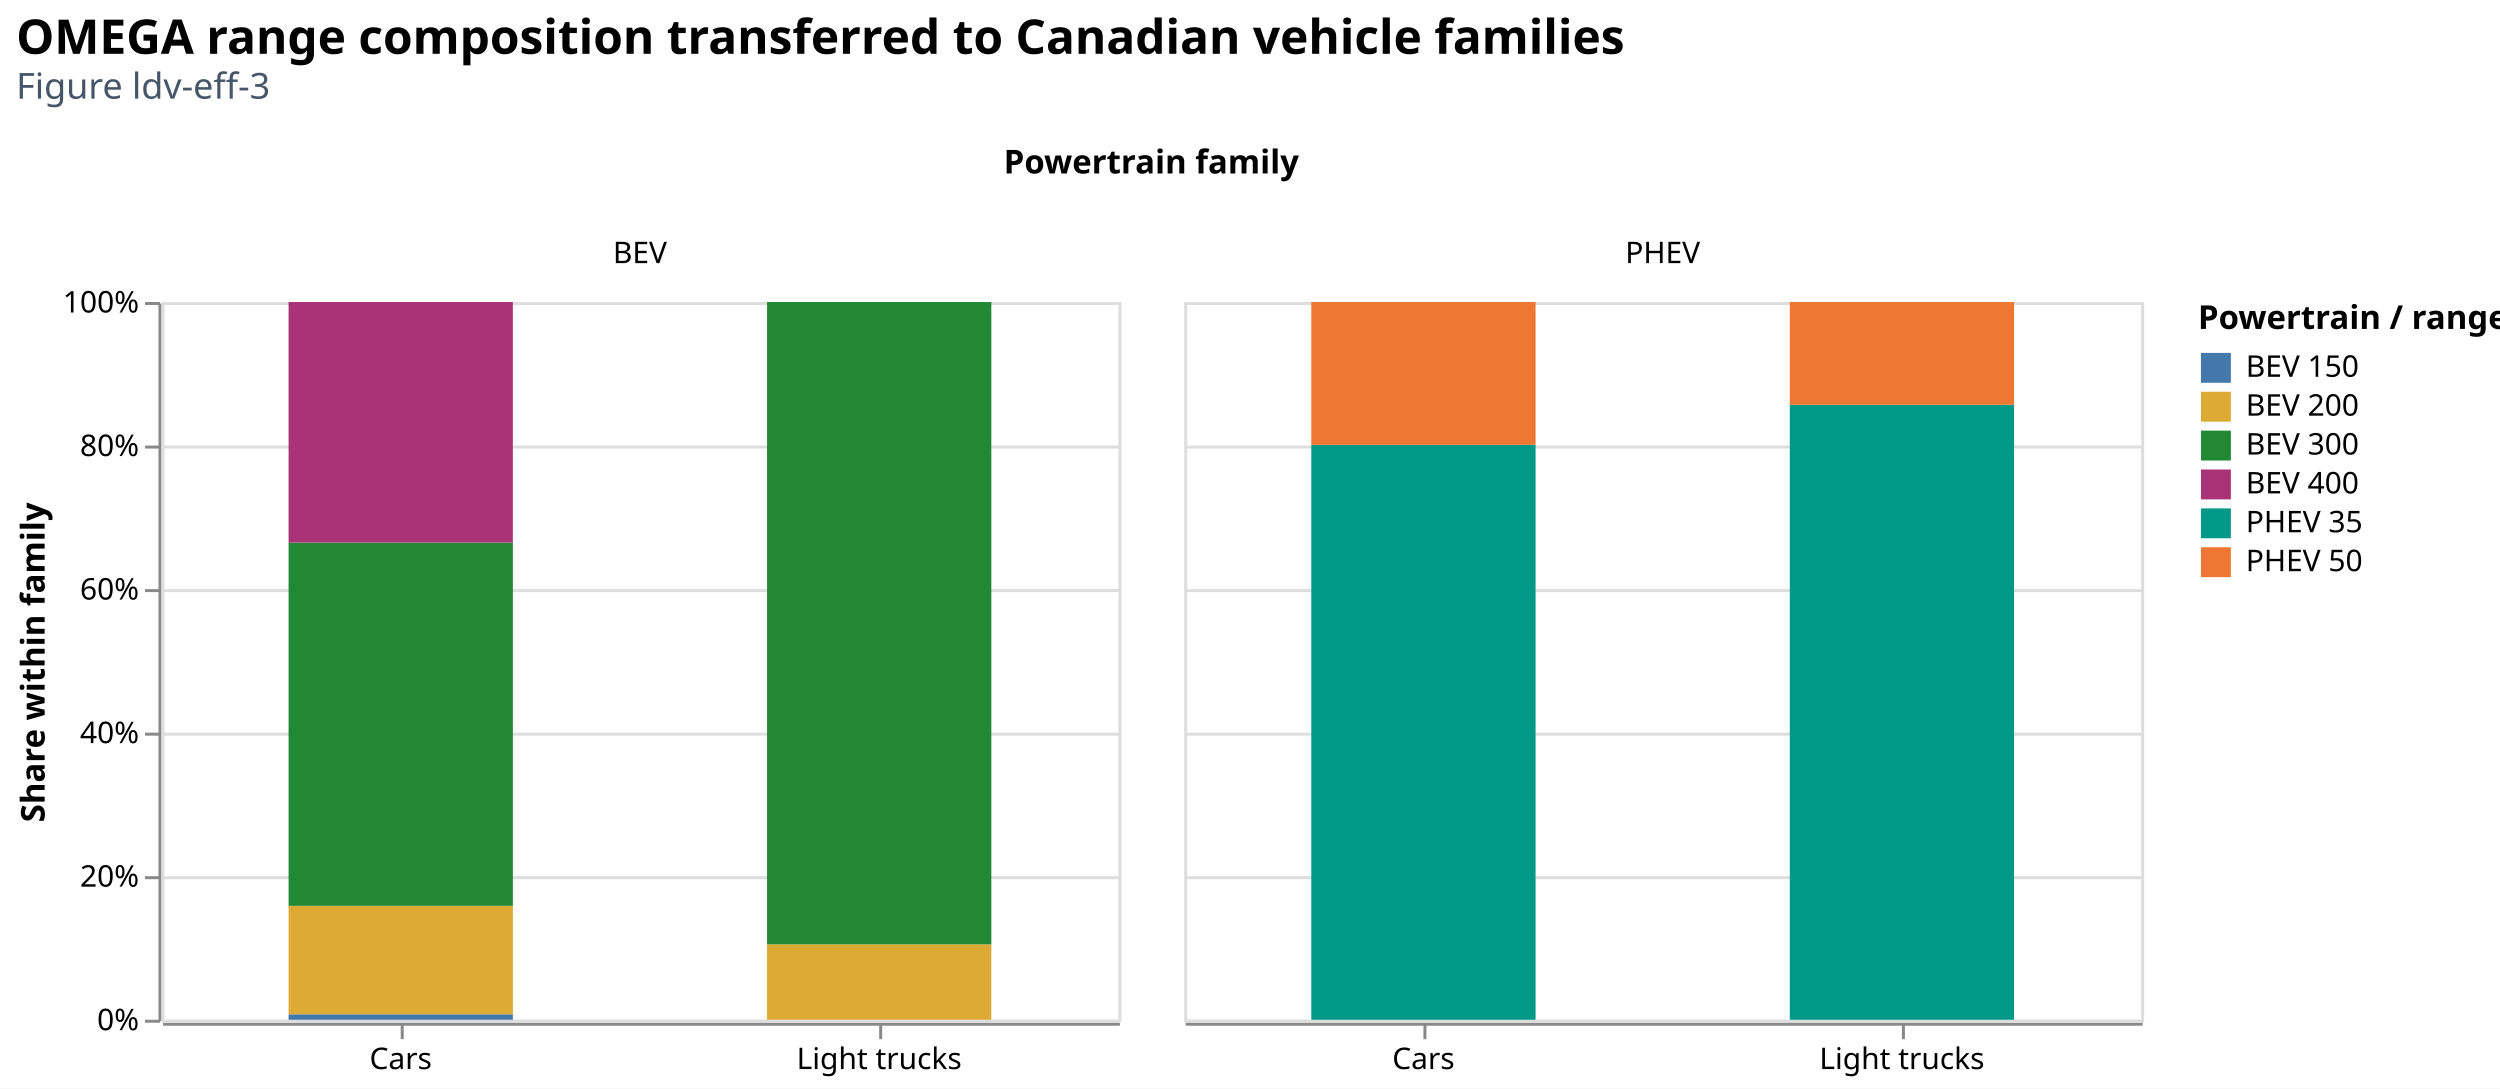
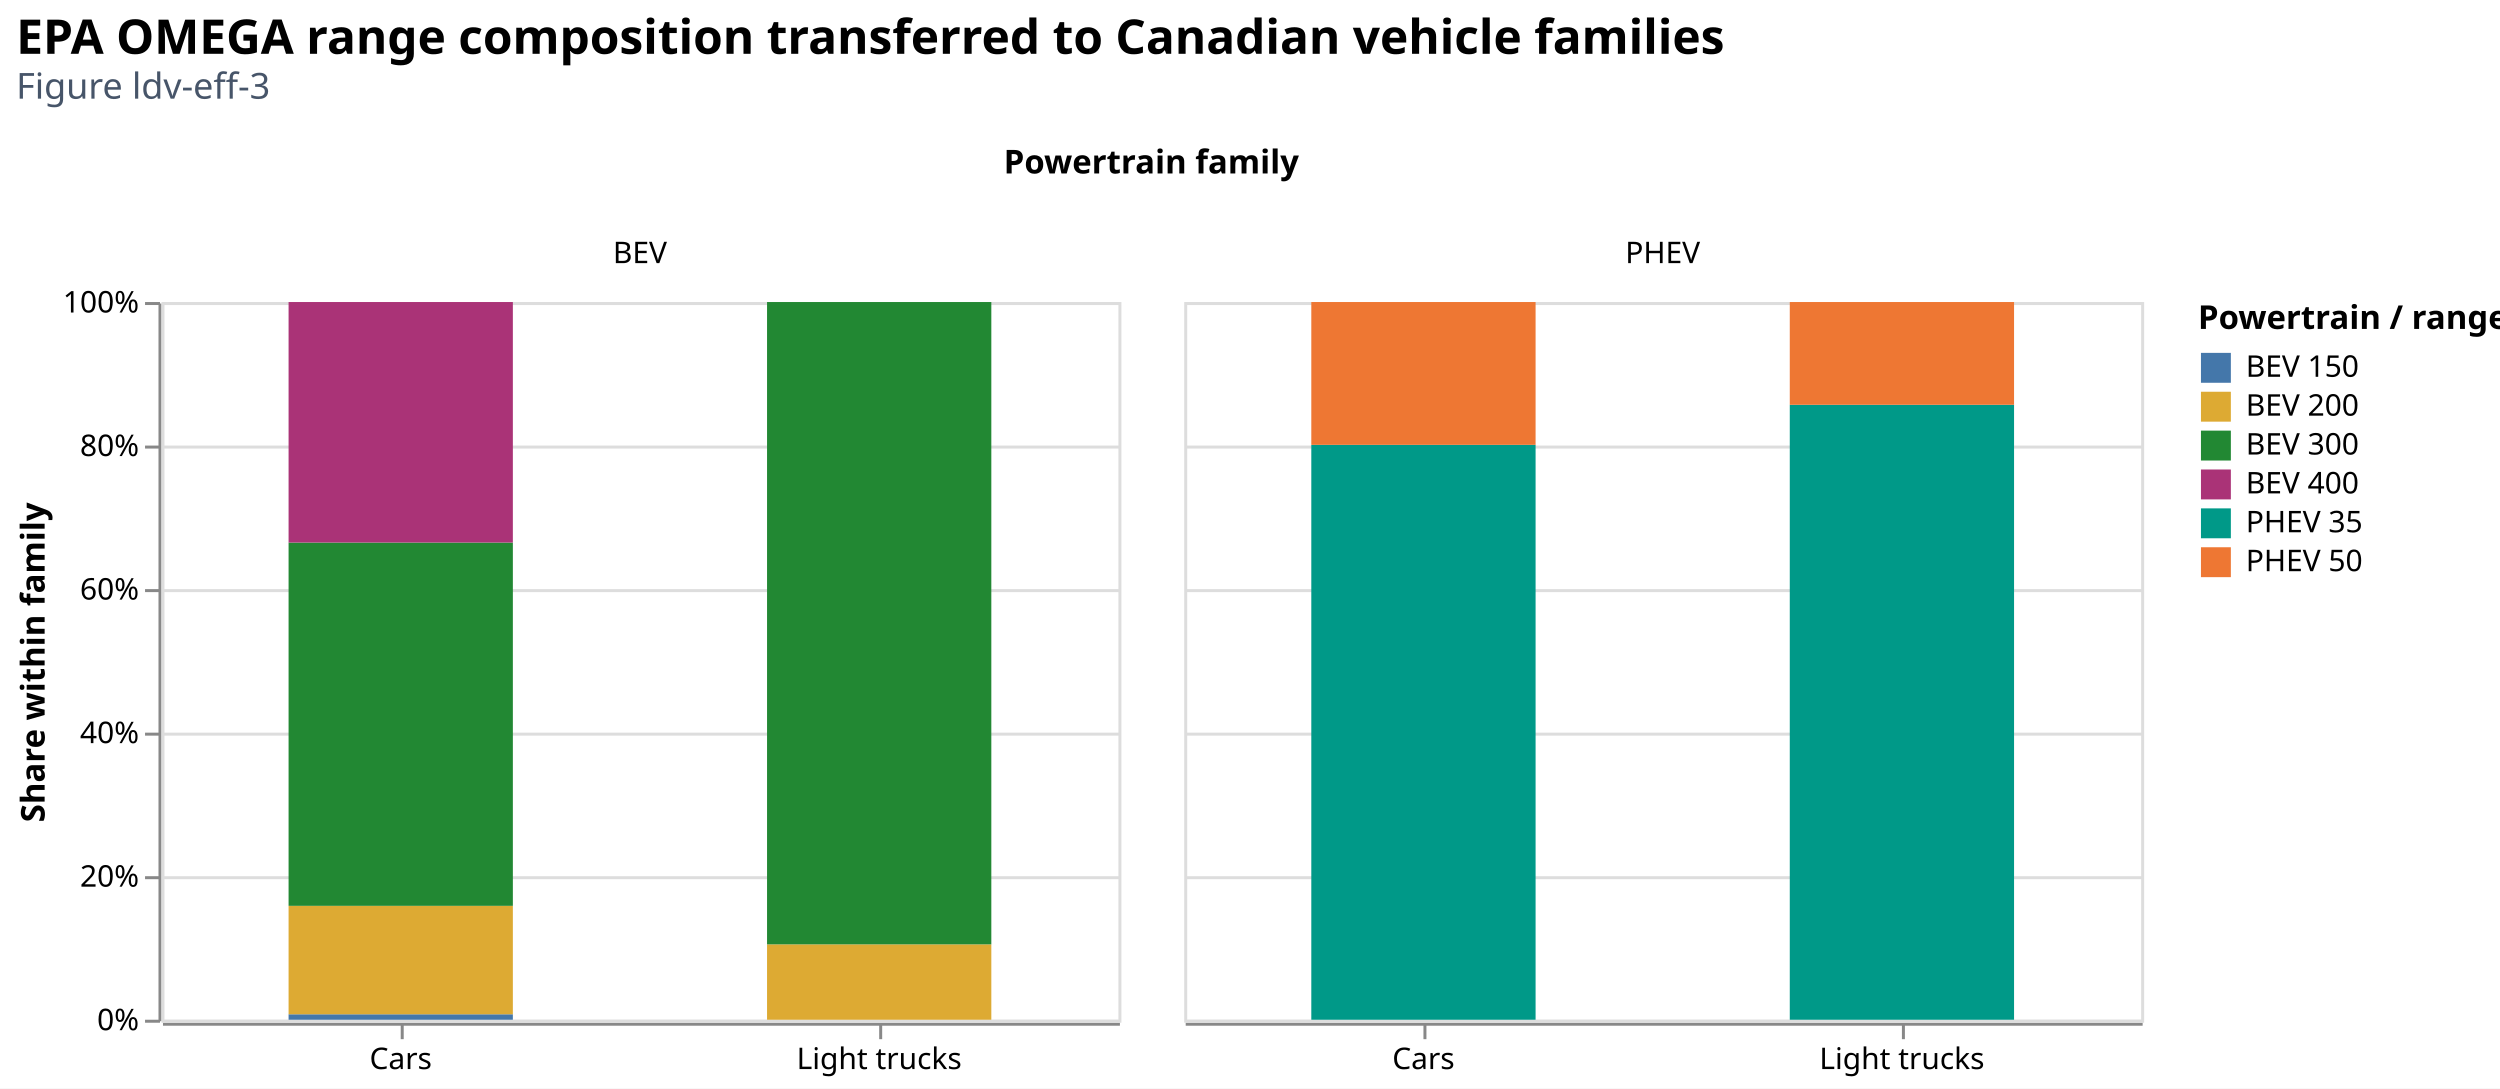
<svg xmlns="http://www.w3.org/2000/svg" version="1.1" class="marks" width="836" height="364" viewBox="0 0 836 364">
  <rect width="836" height="364" fill="white" />
  <g fill="none" stroke-miterlimit="10" transform="translate(54,101)">
    <g class="mark-group role-frame root" role="graphics-object" aria-roledescription="group mark container">
      <g transform="translate(0,0)">
        <path class="background" aria-hidden="true" d="M0,0h0v0h0Z" />
        <g>
          <g class="mark-group role-column-title column-title" role="graphics-object" aria-roledescription="group mark container">
            <g transform="translate(331,-31)">
              <path class="background" aria-hidden="true" d="M0,0h0v0h0Z" />
              <g>
                <g class="mark-group role-title">
                  <g transform="translate(0,-21)">
                    <path class="background" aria-hidden="true" d="M0,0h0v0h0Z" pointer-events="none" />
                    <g>
                      <g class="mark-text role-title-text" role="graphics-symbol" aria-roledescription="title" aria-label="Title text 'Powertrain family'" pointer-events="none">
                        <text text-anchor="middle" transform="translate(0,9)" font-family="sans-serif" font-size="11px" font-weight="bold" fill="#000" opacity="1">Powertrain family</text>
                      </g>
                    </g>
                    <path class="foreground" aria-hidden="true" d="" pointer-events="none" display="none" />
                  </g>
                </g>
              </g>
              <path class="foreground" aria-hidden="true" d="" display="none" />
            </g>
          </g>
          <g class="mark-group role-row-header row_header" role="graphics-object" aria-roledescription="group mark container">
            <g transform="translate(-1,0)">
              <path class="background" aria-hidden="true" d="M0,0h0v240h0Z" />
              <g>
                <g class="mark-group role-axis" role="graphics-symbol" aria-roledescription="axis" aria-label="Y-axis titled 'Share within family' for a linear scale with values from 0% to 100%">
                  <g transform="translate(0.5,0.5)">
                    <path class="background" aria-hidden="true" d="M0,0h0v0h0Z" pointer-events="none" />
                    <g>
                      <g class="mark-rule role-axis-tick" pointer-events="none">
                        <line transform="translate(0,240)" x2="-5" y2="0" stroke="#888" stroke-width="1" opacity="1" />
                        <line transform="translate(0,192)" x2="-5" y2="0" stroke="#888" stroke-width="1" opacity="1" />
                        <line transform="translate(0,144)" x2="-5" y2="0" stroke="#888" stroke-width="1" opacity="1" />
                        <line transform="translate(0,96)" x2="-5" y2="0" stroke="#888" stroke-width="1" opacity="1" />
                        <line transform="translate(0,48)" x2="-5" y2="0" stroke="#888" stroke-width="1" opacity="1" />
                        <line transform="translate(0,0)" x2="-5" y2="0" stroke="#888" stroke-width="1" opacity="1" />
                      </g>
                      <g class="mark-text role-axis-label" pointer-events="none">
                        <text text-anchor="end" transform="translate(-7,243)" font-family="sans-serif" font-size="10px" fill="#000" opacity="1">0%</text>
                        <text text-anchor="end" transform="translate(-7,195)" font-family="sans-serif" font-size="10px" fill="#000" opacity="1">20%</text>
                        <text text-anchor="end" transform="translate(-7,147)" font-family="sans-serif" font-size="10px" fill="#000" opacity="1">40%</text>
                        <text text-anchor="end" transform="translate(-7,99)" font-family="sans-serif" font-size="10px" fill="#000" opacity="1">60%</text>
                        <text text-anchor="end" transform="translate(-7,51)" font-family="sans-serif" font-size="10px" fill="#000" opacity="1">80%</text>
                        <text text-anchor="end" transform="translate(-7,3)" font-family="sans-serif" font-size="10px" fill="#000" opacity="1">100%</text>
                      </g>
                      <g class="mark-rule role-axis-domain" pointer-events="none">
                        <line transform="translate(0,240)" x2="0" y2="-240" stroke="#888" stroke-width="1" opacity="1" />
                      </g>
                      <g class="mark-text role-axis-title" pointer-events="none">
                        <text text-anchor="middle" transform="translate(-36.57617,120) rotate(-90) translate(0,-2)" font-family="sans-serif" font-size="11px" font-weight="bold" fill="#000" opacity="1">Share within family</text>
                      </g>
                    </g>
                    <path class="foreground" aria-hidden="true" d="" pointer-events="none" display="none" />
                  </g>
                </g>
              </g>
              <path class="foreground" aria-hidden="true" d="" display="none" />
            </g>
          </g>
          <g class="mark-group role-column-header column_header" role="graphics-object" aria-roledescription="group mark container">
            <g transform="translate(0,-1)">
              <path class="background" aria-hidden="true" d="M0,0h320v0h-320Z" />
              <g>
                <g class="mark-group role-title">
                  <g transform="translate(160,-20)">
                    <path class="background" aria-hidden="true" d="M0,0h0v0h0Z" pointer-events="none" />
                    <g>
                      <g class="mark-text role-title-text" role="graphics-symbol" aria-roledescription="title" aria-label="Title text 'BEV'" pointer-events="none">
                        <text text-anchor="middle" transform="translate(0,8)" font-family="sans-serif" font-size="10px" fill="#000" opacity="1">BEV</text>
                      </g>
                    </g>
                    <path class="foreground" aria-hidden="true" d="" pointer-events="none" display="none" />
                  </g>
                </g>
              </g>
              <path class="foreground" aria-hidden="true" d="" display="none" />
            </g>
            <g transform="translate(342,-1)">
              <path class="background" aria-hidden="true" d="M0,0h320v0h-320Z" />
              <g>
                <g class="mark-group role-title">
                  <g transform="translate(160,-20)">
                    <path class="background" aria-hidden="true" d="M0,0h0v0h0Z" pointer-events="none" />
                    <g>
                      <g class="mark-text role-title-text" role="graphics-symbol" aria-roledescription="title" aria-label="Title text 'PHEV'" pointer-events="none">
                        <text text-anchor="middle" transform="translate(0,8)" font-family="sans-serif" font-size="10px" fill="#000" opacity="1">PHEV</text>
                      </g>
                    </g>
                    <path class="foreground" aria-hidden="true" d="" pointer-events="none" display="none" />
                  </g>
                </g>
              </g>
              <path class="foreground" aria-hidden="true" d="" display="none" />
            </g>
          </g>
          <g class="mark-group role-column-footer column_footer" role="graphics-object" aria-roledescription="group mark container">
            <g transform="translate(0,241)">
              <path class="background" aria-hidden="true" d="M0,0h320v0h-320Z" />
              <g>
                <g class="mark-group role-axis" role="graphics-symbol" aria-roledescription="axis" aria-label="X-axis for a discrete scale with 2 values: Cars, Light trucks">
                  <g transform="translate(0.5,0.5)">
                    <path class="background" aria-hidden="true" d="M0,0h0v0h0Z" pointer-events="none" />
                    <g>
                      <g class="mark-rule role-axis-tick" pointer-events="none">
                        <line transform="translate(80,0)" x2="0" y2="5" stroke="#888" stroke-width="1" opacity="1" />
                        <line transform="translate(240,0)" x2="0" y2="5" stroke="#888" stroke-width="1" opacity="1" />
                      </g>
                      <g class="mark-text role-axis-label" pointer-events="none">
                        <text text-anchor="middle" transform="translate(79.5,15)" font-family="sans-serif" font-size="10px" fill="#000" opacity="1">Cars</text>
                        <text text-anchor="middle" transform="translate(239.5,15)" font-family="sans-serif" font-size="10px" fill="#000" opacity="1">Light trucks</text>
                      </g>
                      <g class="mark-rule role-axis-domain" pointer-events="none">
                        <line transform="translate(0,0)" x2="320" y2="0" stroke="#888" stroke-width="1" opacity="1" />
                      </g>
                    </g>
                    <path class="foreground" aria-hidden="true" d="" pointer-events="none" display="none" />
                  </g>
                </g>
              </g>
              <path class="foreground" aria-hidden="true" d="" display="none" />
            </g>
            <g transform="translate(342,241)">
              <path class="background" aria-hidden="true" d="M0,0h320v0h-320Z" />
              <g>
                <g class="mark-group role-axis" role="graphics-symbol" aria-roledescription="axis" aria-label="X-axis for a discrete scale with 2 values: Cars, Light trucks">
                  <g transform="translate(0.5,0.5)">
                    <path class="background" aria-hidden="true" d="M0,0h0v0h0Z" pointer-events="none" />
                    <g>
                      <g class="mark-rule role-axis-tick" pointer-events="none">
                        <line transform="translate(80,0)" x2="0" y2="5" stroke="#888" stroke-width="1" opacity="1" />
                        <line transform="translate(240,0)" x2="0" y2="5" stroke="#888" stroke-width="1" opacity="1" />
                      </g>
                      <g class="mark-text role-axis-label" pointer-events="none">
                        <text text-anchor="middle" transform="translate(79.5,15)" font-family="sans-serif" font-size="10px" fill="#000" opacity="1">Cars</text>
                        <text text-anchor="middle" transform="translate(239.5,15)" font-family="sans-serif" font-size="10px" fill="#000" opacity="1">Light trucks</text>
                      </g>
                      <g class="mark-rule role-axis-domain" pointer-events="none">
                        <line transform="translate(0,0)" x2="320" y2="0" stroke="#888" stroke-width="1" opacity="1" />
                      </g>
                    </g>
                    <path class="foreground" aria-hidden="true" d="" pointer-events="none" display="none" />
                  </g>
                </g>
              </g>
              <path class="foreground" aria-hidden="true" d="" display="none" />
            </g>
          </g>
          <g class="mark-group role-scope cell" role="graphics-object" aria-roledescription="group mark container">
            <g transform="translate(0,0)">
              <path class="background" aria-hidden="true" d="M0.5,0.5h320v240h-320Z" stroke="#ddd" />
              <g>
                <g class="mark-group role-axis" aria-hidden="true">
                  <g transform="translate(0.5,0.5)">
                    <path class="background" aria-hidden="true" d="M0,0h0v0h0Z" pointer-events="none" />
                    <g>
                      <g class="mark-rule role-axis-grid" pointer-events="none">
                        <line transform="translate(0,240)" x2="320" y2="0" stroke="#ddd" stroke-width="1" opacity="1" />
                        <line transform="translate(0,192)" x2="320" y2="0" stroke="#ddd" stroke-width="1" opacity="1" />
                        <line transform="translate(0,144)" x2="320" y2="0" stroke="#ddd" stroke-width="1" opacity="1" />
                        <line transform="translate(0,96)" x2="320" y2="0" stroke="#ddd" stroke-width="1" opacity="1" />
                        <line transform="translate(0,48)" x2="320" y2="0" stroke="#ddd" stroke-width="1" opacity="1" />
                        <line transform="translate(0,0)" x2="320" y2="0" stroke="#ddd" stroke-width="1" opacity="1" />
                      </g>
                    </g>
                    <path class="foreground" aria-hidden="true" d="" pointer-events="none" display="none" />
                  </g>
                </g>
                <g class="mark-rect role-mark child_marks" role="graphics-object" aria-roledescription="rect mark container">
                  <path aria-label="vehicle_group: Cars; Share within family: 0.759819%; Powertrain / range: BEV 150; bucket: bev_150_miles; powertrain: BEV; range_label: BEV 150; sales: 3485; share_of_all_sales: 0.8%" role="graphics-symbol" aria-roledescription="bar" d="M42.5,238.176h75v1.824h-75Z" fill="#4477aa" />
                  <path aria-label="vehicle_group: Cars; Share within family: 15.111564%; Powertrain / range: BEV 200; bucket: bev_200_miles; powertrain: BEV; range_label: BEV 200; sales: 69311; share_of_all_sales: 15.1%" role="graphics-symbol" aria-roledescription="bar" d="M42.5,201.909h75v36.268h-75Z" fill="#ddaa33" />
                  <path aria-label="vehicle_group: Cars; Share within family: 50.614614%; Powertrain / range: BEV 300; bucket: bev_300_miles; powertrain: BEV; range_label: BEV 300; sales: 232150; share_of_all_sales: 50.6%" role="graphics-symbol" aria-roledescription="bar" d="M42.5,80.434h75v121.475h-75Z" fill="#228833" />
                  <path aria-label="vehicle_group: Cars; Share within family: 33.514004%; Powertrain / range: BEV 400; bucket: bev_400_miles; powertrain: BEV; range_label: BEV 400; sales: 153716; share_of_all_sales: 33.5%" role="graphics-symbol" aria-roledescription="bar" d="M42.5,0h75v80.434h-75Z" fill="#aa3377" />
                  <path aria-label="vehicle_group: Light trucks; Share within family: 0.000000%; Powertrain / range: BEV 150; bucket: bev_150_miles; powertrain: BEV; range_label: BEV 150; sales: 0; share_of_all_sales: 0.0%" role="graphics-symbol" aria-roledescription="bar" d="M202.5,240h75v0h-75Z" fill="#4477aa" />
                  <path aria-label="vehicle_group: Light trucks; Share within family: 10.503623%; Powertrain / range: BEV 200; bucket: bev_200_miles; powertrain: BEV; range_label: BEV 200; sales: 22193; share_of_all_sales: 10.5%" role="graphics-symbol" aria-roledescription="bar" d="M202.5,214.791h75v25.209h-75Z" fill="#ddaa33" />
                  <path aria-label="vehicle_group: Light trucks; Share within family: 89.496377%; Powertrain / range: BEV 300; bucket: bev_300_miles; powertrain: BEV; range_label: BEV 300; sales: 189096; share_of_all_sales: 89.5%" role="graphics-symbol" aria-roledescription="bar" d="M202.5,0h75v214.791h-75Z" fill="#228833" />
                  <path aria-label="vehicle_group: Light trucks; Share within family: 0.000000%; Powertrain / range: BEV 400; bucket: bev_400_miles; powertrain: BEV; range_label: BEV 400; sales: 0; share_of_all_sales: 0.0%" role="graphics-symbol" aria-roledescription="bar" d="M202.5,0h75v0h-75Z" fill="#aa3377" />
                </g>
              </g>
              <path class="foreground" aria-hidden="true" d="" display="none" />
            </g>
            <g transform="translate(342,0)">
              <path class="background" aria-hidden="true" d="M0.5,0.5h320v240h-320Z" stroke="#ddd" />
              <g>
                <g class="mark-group role-axis" aria-hidden="true">
                  <g transform="translate(0.5,0.5)">
                    <path class="background" aria-hidden="true" d="M0,0h0v0h0Z" pointer-events="none" />
                    <g>
                      <g class="mark-rule role-axis-grid" pointer-events="none">
                        <line transform="translate(0,240)" x2="320" y2="0" stroke="#ddd" stroke-width="1" opacity="1" />
                        <line transform="translate(0,192)" x2="320" y2="0" stroke="#ddd" stroke-width="1" opacity="1" />
                        <line transform="translate(0,144)" x2="320" y2="0" stroke="#ddd" stroke-width="1" opacity="1" />
                        <line transform="translate(0,96)" x2="320" y2="0" stroke="#ddd" stroke-width="1" opacity="1" />
                        <line transform="translate(0,48)" x2="320" y2="0" stroke="#ddd" stroke-width="1" opacity="1" />
                        <line transform="translate(0,0)" x2="320" y2="0" stroke="#ddd" stroke-width="1" opacity="1" />
                      </g>
                    </g>
                    <path class="foreground" aria-hidden="true" d="" pointer-events="none" display="none" />
                  </g>
                </g>
                <g class="mark-rect role-mark child_marks" role="graphics-object" aria-roledescription="rect mark container">
                  <path aria-label="vehicle_group: Cars; Share within family: 80.100219%; Powertrain / range: PHEV 35; bucket: phev_35_miles; powertrain: PHEV; range_label: PHEV 35; sales: 39483; share_of_all_sales: 80.1%" role="graphics-symbol" aria-roledescription="bar" d="M42.5,47.759h75v192.241h-75Z" fill="#009988" />
                  <path aria-label="vehicle_group: Cars; Share within family: 19.899781%; Powertrain / range: PHEV 50; bucket: phev_50_miles; powertrain: PHEV; range_label: PHEV 50; sales: 9809; share_of_all_sales: 19.9%" role="graphics-symbol" aria-roledescription="bar" d="M42.5,0h75v47.759h-75Z" fill="#ee7733" />
                  <path aria-label="vehicle_group: Light trucks; Share within family: 85.683055%; Powertrain / range: PHEV 35; bucket: phev_35_miles; powertrain: PHEV; range_label: PHEV 35; sales: 116798; share_of_all_sales: 85.7%" role="graphics-symbol" aria-roledescription="bar" d="M202.5,34.361h75v205.639h-75Z" fill="#009988" />
                  <path aria-label="vehicle_group: Light trucks; Share within family: 14.316945%; Powertrain / range: PHEV 50; bucket: phev_50_miles; powertrain: PHEV; range_label: PHEV 50; sales: 19516; share_of_all_sales: 14.3%" role="graphics-symbol" aria-roledescription="bar" d="M202.5,0h75v34.361h-75Z" fill="#ee7733" />
                </g>
              </g>
              <path class="foreground" aria-hidden="true" d="" display="none" />
            </g>
          </g>
          <g class="mark-group role-legend" role="graphics-symbol" aria-roledescription="legend" aria-label="Symbol legend titled 'Powertrain / range' for fill color with 6 values: BEV 150, BEV 200, BEV 300, BEV 400, PHEV 35, PHEV 50">
            <g transform="translate(681,0)">
              <path class="background" aria-hidden="true" d="M0,0h96v92h-96Z" pointer-events="none" />
              <g>
                <g class="mark-group role-legend-entry">
                  <g transform="translate(0,16)">
                    <path class="background" aria-hidden="true" d="M0,0h0v0h0Z" pointer-events="none" />
                    <g>
                      <g class="mark-group role-scope" role="graphics-object" aria-roledescription="group mark container">
                        <g transform="translate(0,0)">
                          <path class="background" aria-hidden="true" d="M0,0h57.133v11h-57.133Z" pointer-events="none" opacity="1" />
                          <g>
                            <g class="mark-symbol role-legend-symbol" pointer-events="none">
                              <path transform="translate(6,6)" d="M-5,-5h10v10h-10Z" fill="#4477aa" stroke-width="1.5" opacity="1" />
                            </g>
                            <g class="mark-text role-legend-label" pointer-events="none">
                              <text text-anchor="start" transform="translate(16,9)" font-family="sans-serif" font-size="10px" fill="#000" opacity="1">BEV 150</text>
                            </g>
                          </g>
                          <path class="foreground" aria-hidden="true" d="" pointer-events="none" display="none" />
                        </g>
                        <g transform="translate(0,13)">
                          <path class="background" aria-hidden="true" d="M0,0h57.133v11h-57.133Z" pointer-events="none" opacity="1" />
                          <g>
                            <g class="mark-symbol role-legend-symbol" pointer-events="none">
                              <path transform="translate(6,6)" d="M-5,-5h10v10h-10Z" fill="#ddaa33" stroke-width="1.5" opacity="1" />
                            </g>
                            <g class="mark-text role-legend-label" pointer-events="none">
                              <text text-anchor="start" transform="translate(16,9)" font-family="sans-serif" font-size="10px" fill="#000" opacity="1">BEV 200</text>
                            </g>
                          </g>
                          <path class="foreground" aria-hidden="true" d="" pointer-events="none" display="none" />
                        </g>
                        <g transform="translate(0,26)">
                          <path class="background" aria-hidden="true" d="M0,0h57.133v11h-57.133Z" pointer-events="none" opacity="1" />
                          <g>
                            <g class="mark-symbol role-legend-symbol" pointer-events="none">
                              <path transform="translate(6,6)" d="M-5,-5h10v10h-10Z" fill="#228833" stroke-width="1.5" opacity="1" />
                            </g>
                            <g class="mark-text role-legend-label" pointer-events="none">
                              <text text-anchor="start" transform="translate(16,9)" font-family="sans-serif" font-size="10px" fill="#000" opacity="1">BEV 300</text>
                            </g>
                          </g>
                          <path class="foreground" aria-hidden="true" d="" pointer-events="none" display="none" />
                        </g>
                        <g transform="translate(0,39)">
                          <path class="background" aria-hidden="true" d="M0,0h57.133v11h-57.133Z" pointer-events="none" opacity="1" />
                          <g>
                            <g class="mark-symbol role-legend-symbol" pointer-events="none">
                              <path transform="translate(6,6)" d="M-5,-5h10v10h-10Z" fill="#aa3377" stroke-width="1.5" opacity="1" />
                            </g>
                            <g class="mark-text role-legend-label" pointer-events="none">
                              <text text-anchor="start" transform="translate(16,9)" font-family="sans-serif" font-size="10px" fill="#000" opacity="1">BEV 400</text>
                            </g>
                          </g>
                          <path class="foreground" aria-hidden="true" d="" pointer-events="none" display="none" />
                        </g>
                        <g transform="translate(0,52)">
                          <path class="background" aria-hidden="true" d="M0,0h57.133v11h-57.133Z" pointer-events="none" opacity="1" />
                          <g>
                            <g class="mark-symbol role-legend-symbol" pointer-events="none">
                              <path transform="translate(6,6)" d="M-5,-5h10v10h-10Z" fill="#009988" stroke-width="1.5" opacity="1" />
                            </g>
                            <g class="mark-text role-legend-label" pointer-events="none">
                              <text text-anchor="start" transform="translate(16,9)" font-family="sans-serif" font-size="10px" fill="#000" opacity="1">PHEV 35</text>
                            </g>
                          </g>
                          <path class="foreground" aria-hidden="true" d="" pointer-events="none" display="none" />
                        </g>
                        <g transform="translate(0,65)">
                          <path class="background" aria-hidden="true" d="M0,0h57.133v11h-57.133Z" pointer-events="none" opacity="1" />
                          <g>
                            <g class="mark-symbol role-legend-symbol" pointer-events="none">
                              <path transform="translate(6,6)" d="M-5,-5h10v10h-10Z" fill="#ee7733" stroke-width="1.5" opacity="1" />
                            </g>
                            <g class="mark-text role-legend-label" pointer-events="none">
                              <text text-anchor="start" transform="translate(16,9)" font-family="sans-serif" font-size="10px" fill="#000" opacity="1">PHEV 50</text>
                            </g>
                          </g>
                          <path class="foreground" aria-hidden="true" d="" pointer-events="none" display="none" />
                        </g>
                      </g>
                    </g>
                    <path class="foreground" aria-hidden="true" d="" pointer-events="none" display="none" />
                  </g>
                </g>
                <g class="mark-text role-legend-title" pointer-events="none">
                  <text text-anchor="start" transform="translate(0,9)" font-family="sans-serif" font-size="11px" font-weight="bold" fill="#000" opacity="1">Powertrain / range</text>
                </g>
              </g>
              <path class="foreground" aria-hidden="true" d="" pointer-events="none" display="none" />
            </g>
          </g>
          <g class="mark-group role-title">
            <g transform="translate(-48.57617,-96)">
              <path class="background" aria-hidden="true" d="M0,0h0v0h0Z" pointer-events="none" />
              <g>
-                 <g class="mark-text role-title-text" role="graphics-symbol" aria-roledescription="title" aria-label="Title text 'OMEGA range composition transferred to Canadian vehicle families'" pointer-events="none">
-                   <text text-anchor="start" transform="translate(0,13)" font-family="sans-serif" font-size="16px" font-weight="bold" fill="#000" opacity="1">OMEGA range composition transferred to Canadian vehicle families</text>
+                 <g class="mark-text role-title-text" role="graphics-symbol" aria-roledescription="title" aria-label="Title text 'EPA OMEGA range composition transferred to Canadian vehicle families'" pointer-events="none">
+                   <text text-anchor="start" transform="translate(0,13)" font-family="sans-serif" font-size="16px" font-weight="bold" fill="#000" opacity="1">EPA OMEGA range composition transferred to Canadian vehicle families</text>
                </g>
                <g class="mark-text role-title-subtitle" role="graphics-symbol" aria-roledescription="subtitle" aria-label="Subtitle text 'Figure ldv-eff-3'" pointer-events="none">
                  <text text-anchor="start" transform="translate(0,28)" font-family="sans-serif" font-size="12px" fill="#475569" opacity="1">Figure ldv-eff-3</text>
                </g>
              </g>
              <path class="foreground" aria-hidden="true" d="" pointer-events="none" display="none" />
            </g>
          </g>
        </g>
        <path class="foreground" aria-hidden="true" d="" display="none" />
      </g>
    </g>
  </g>
</svg>
